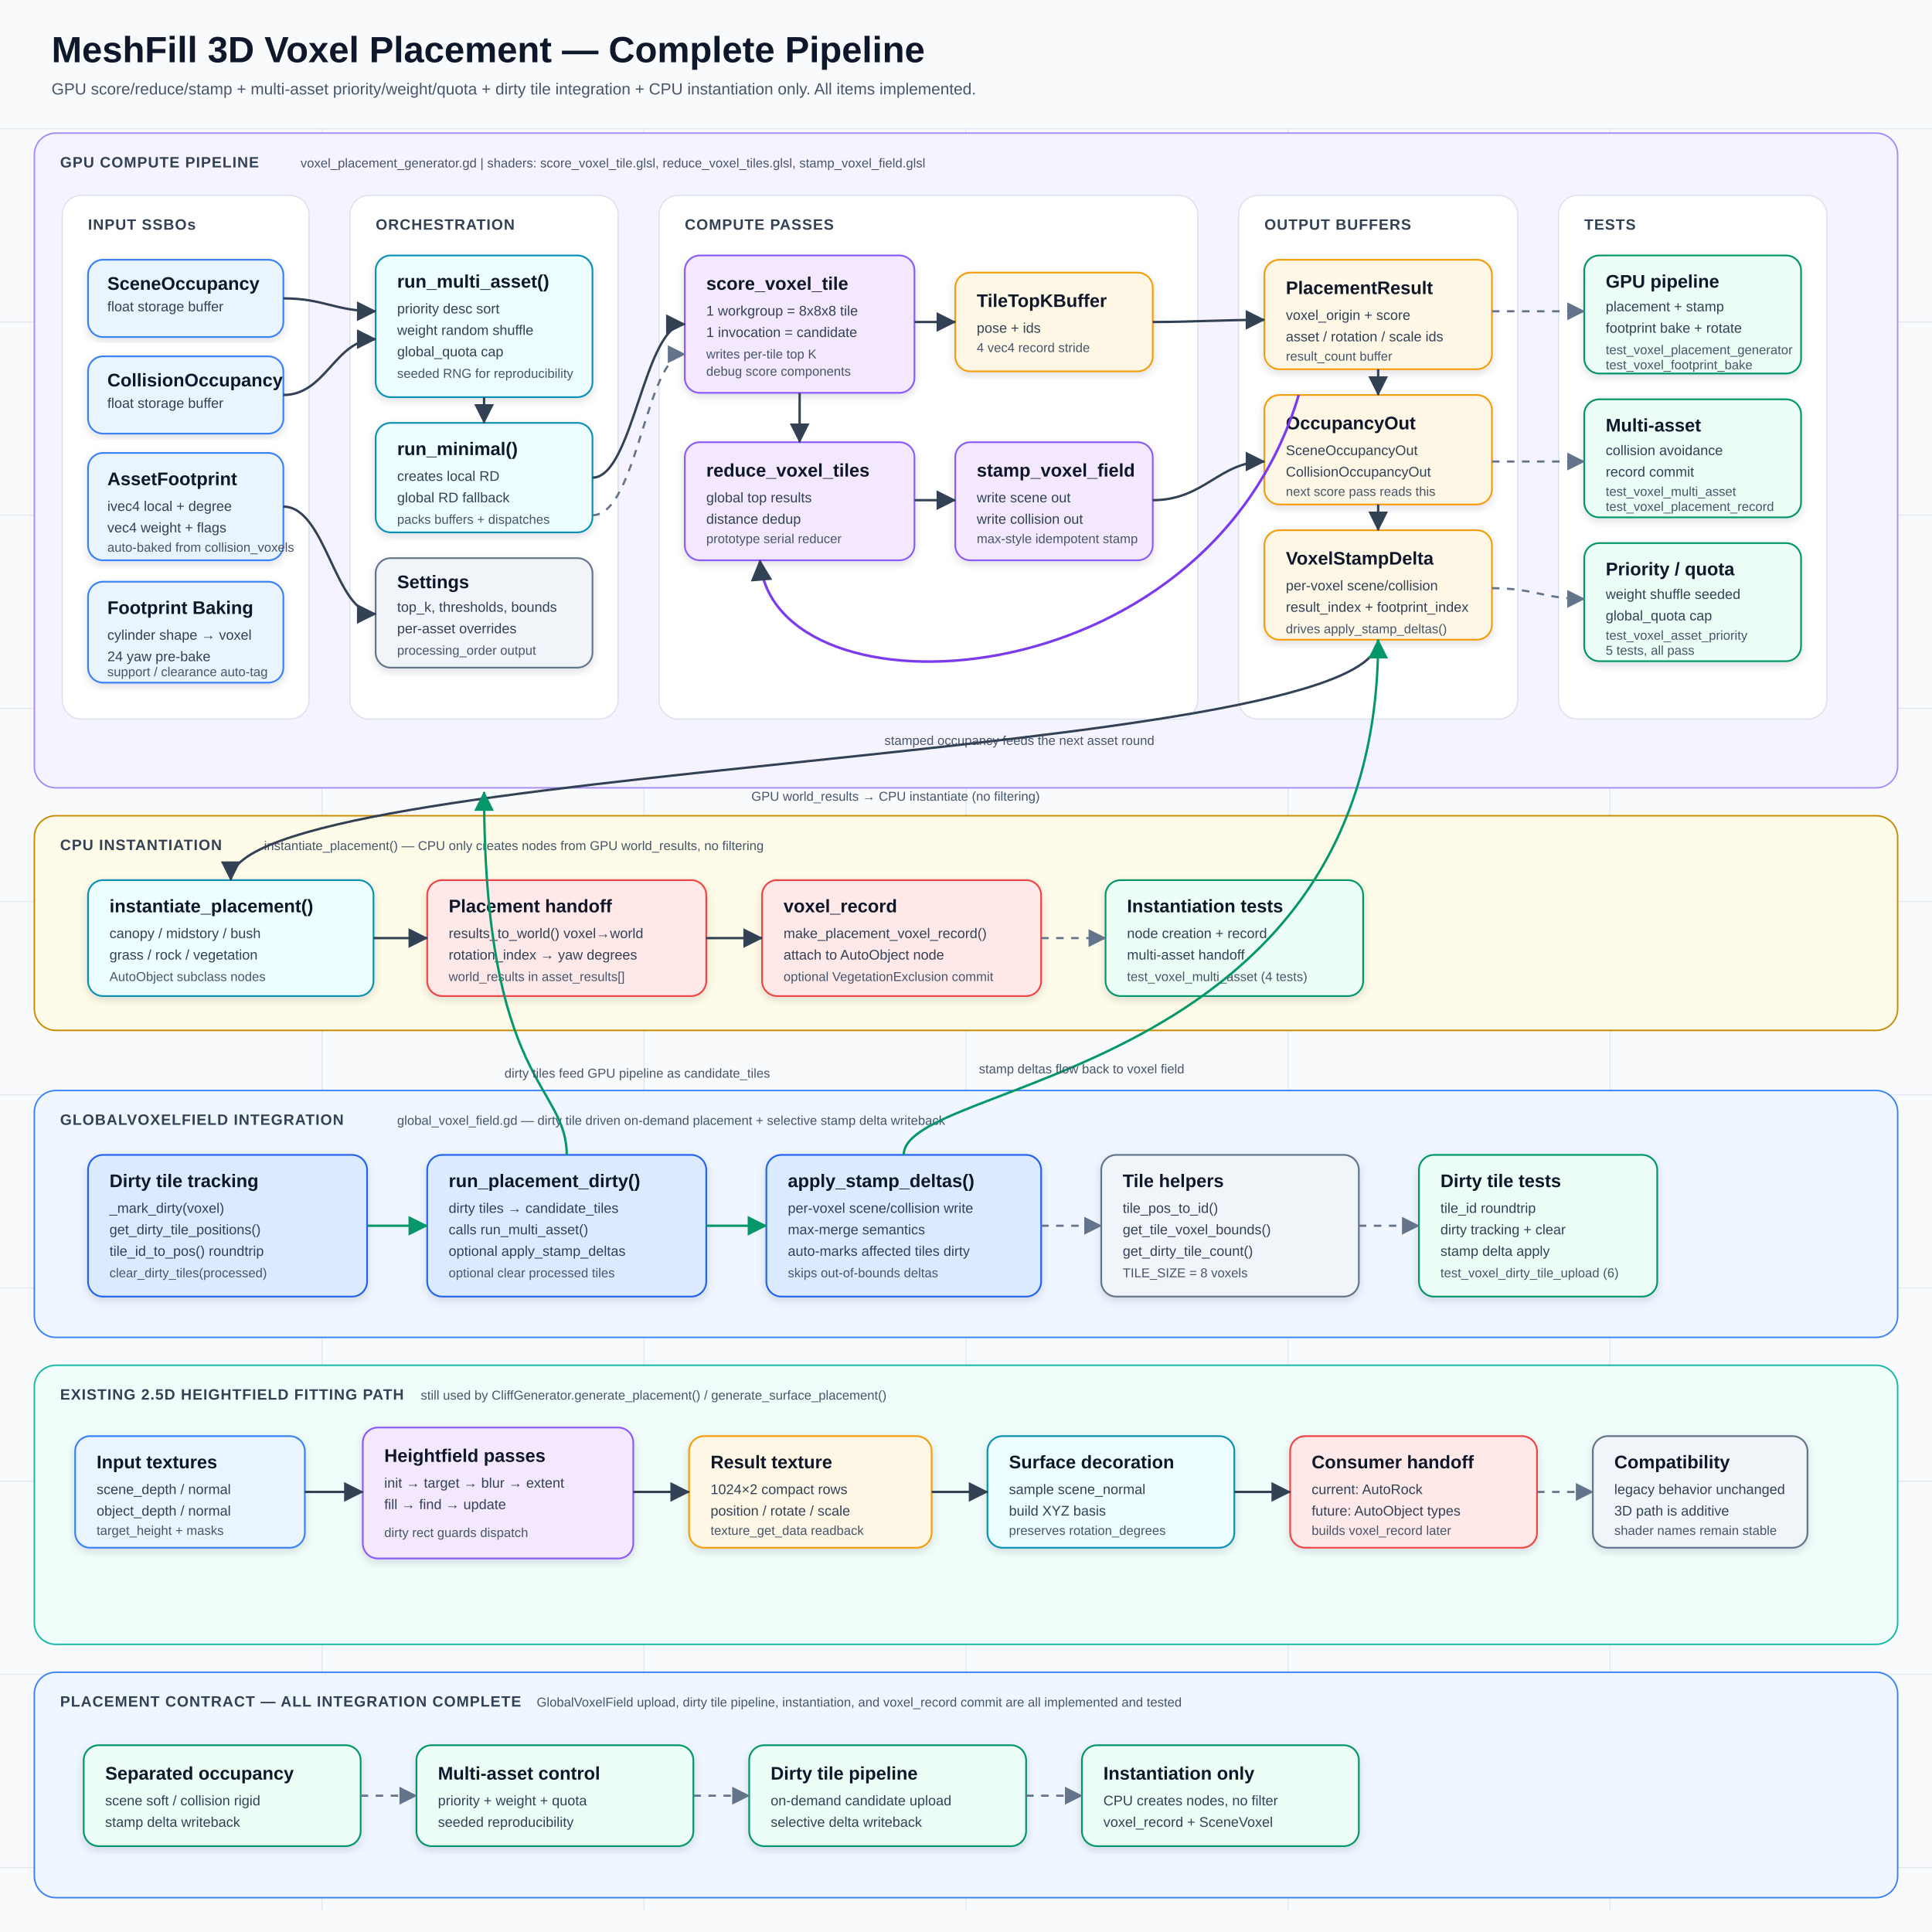
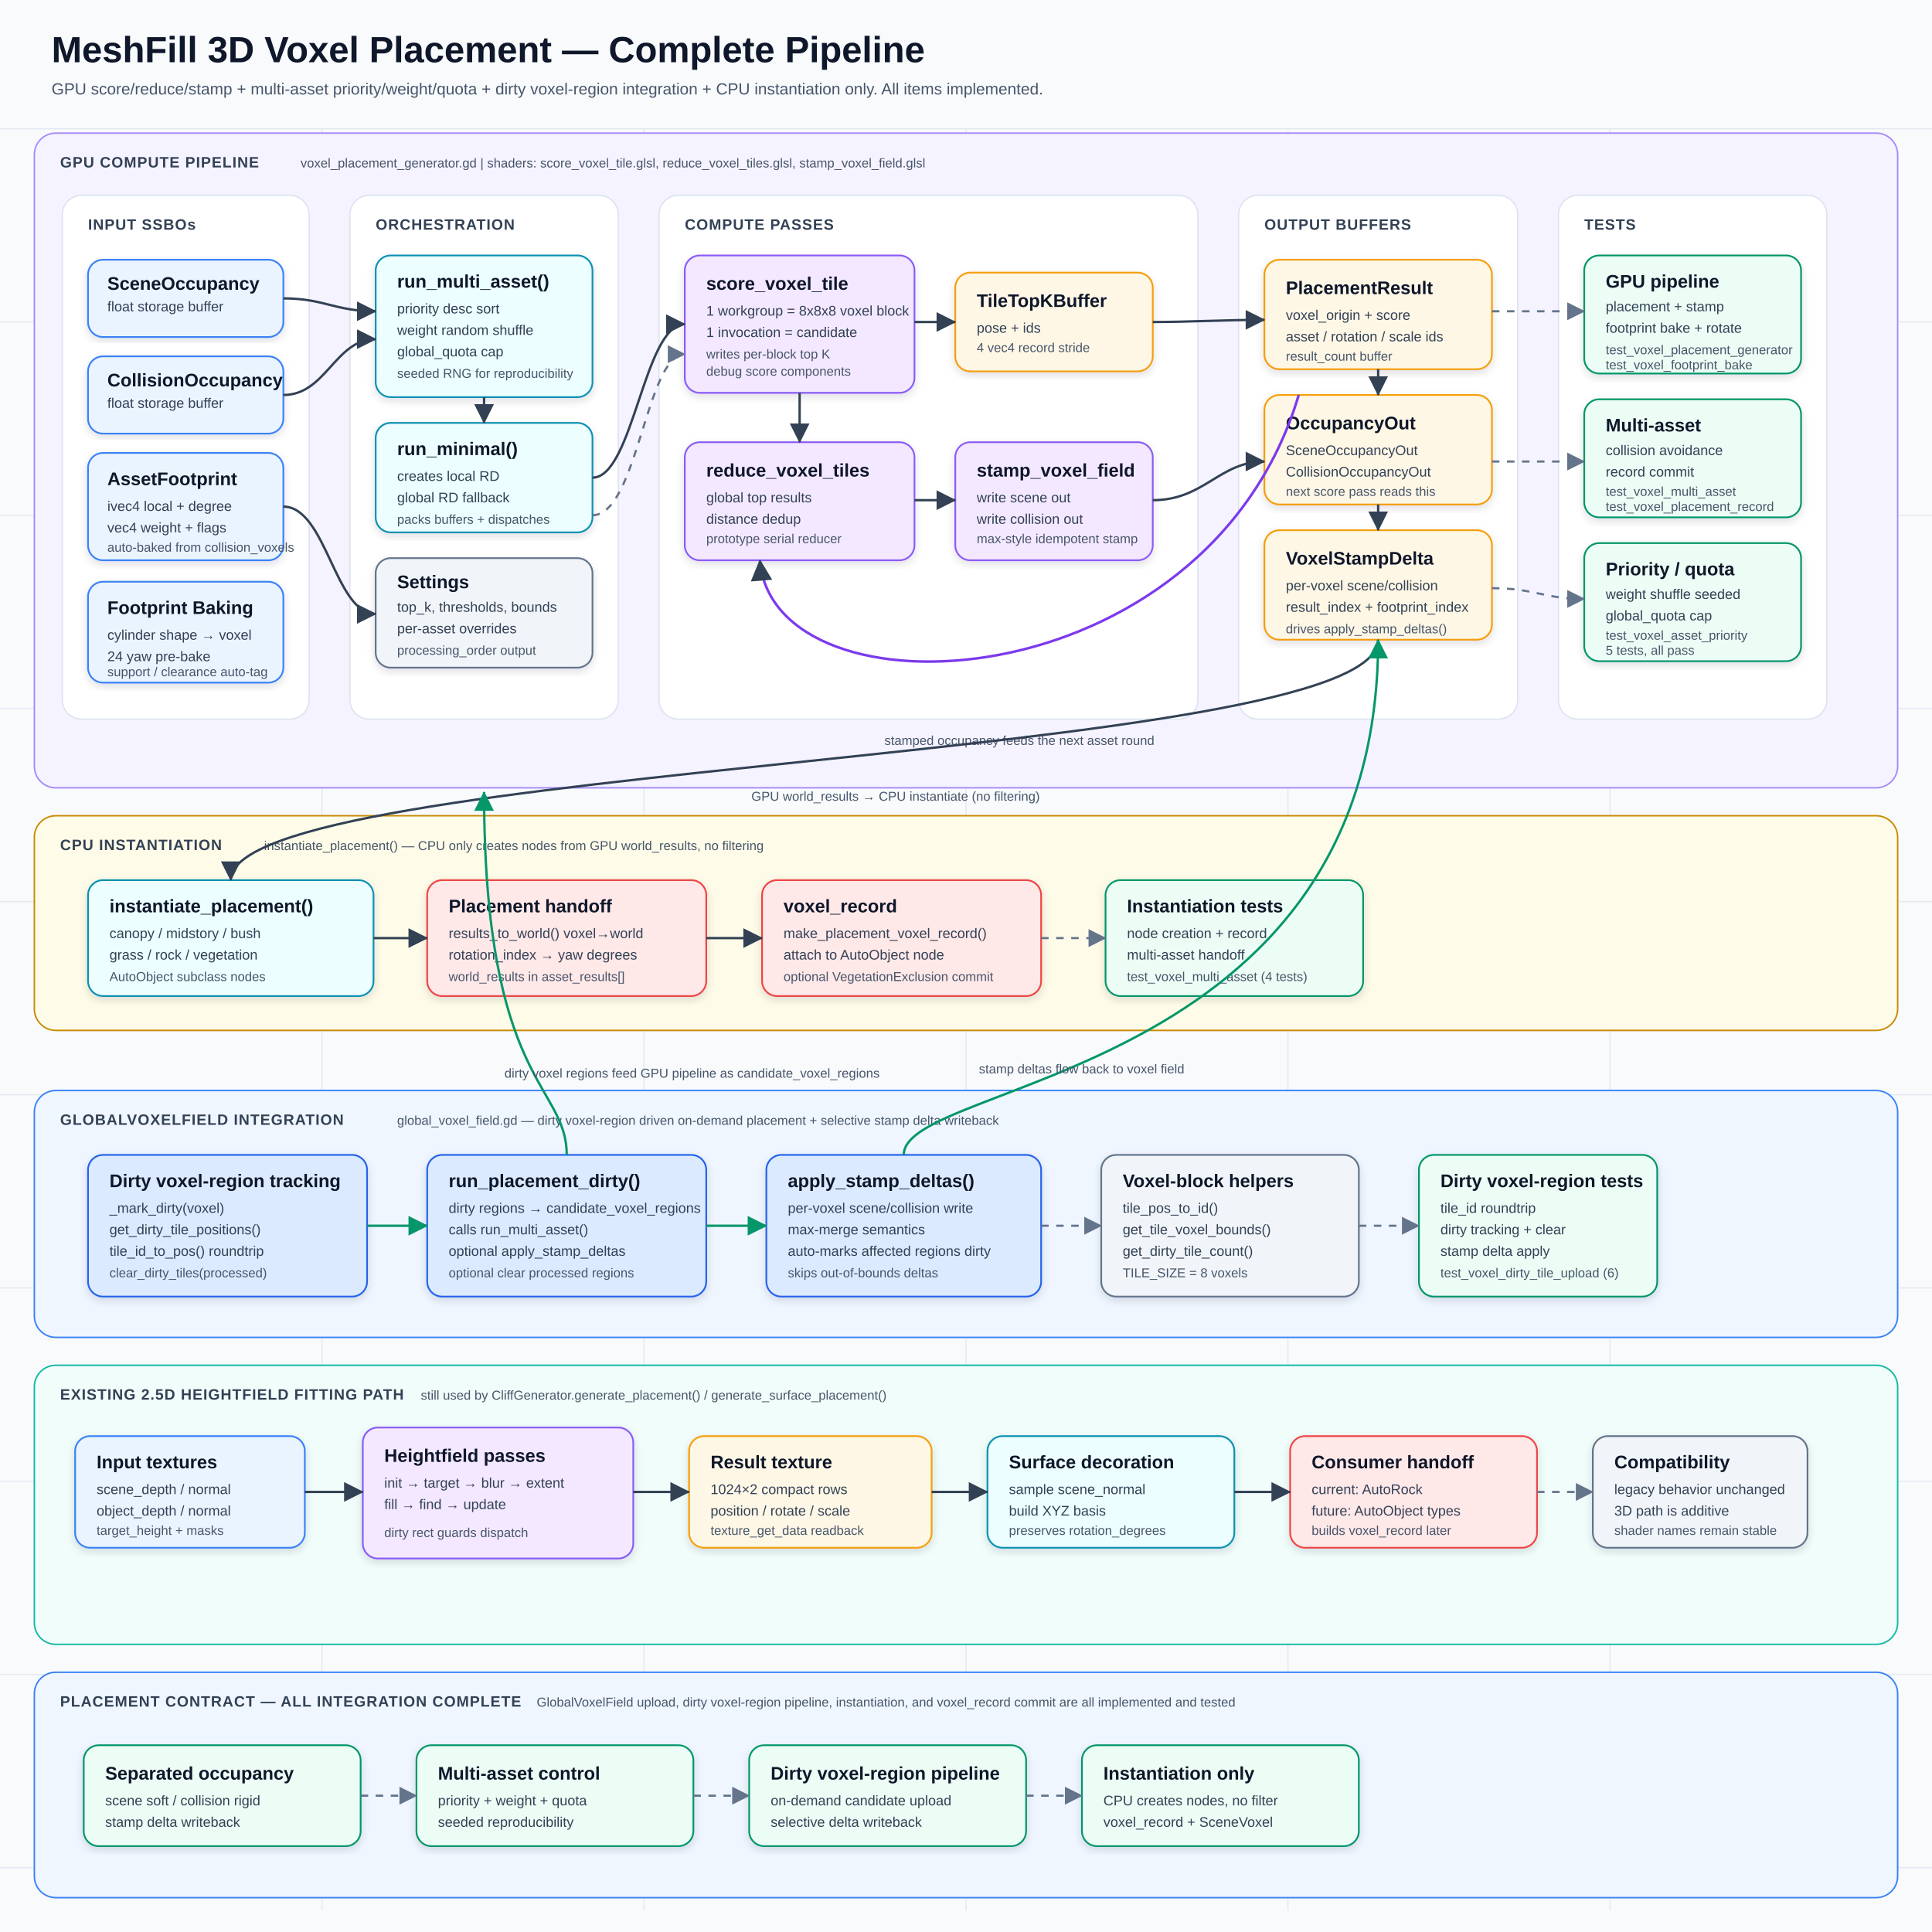
<svg xmlns="http://www.w3.org/2000/svg" width="1800" height="1800" viewBox="0 0 1800 1800" role="img" aria-labelledby="title desc">
  <defs>
    <marker id="arrow" viewBox="0 0 12 12" refX="10.5" refY="6" markerWidth="10" markerHeight="10" orient="auto">
      <path d="M1,1 L11,6 L1,11 Z" fill="#334155" />
    </marker>
    <marker id="arrow-soft" viewBox="0 0 12 12" refX="10.5" refY="6" markerWidth="10" markerHeight="10" orient="auto">
      <path d="M1,1 L11,6 L1,11 Z" fill="#64748b" />
    </marker>
    <marker id="arrow-green" viewBox="0 0 12 12" refX="10.5" refY="6" markerWidth="10" markerHeight="10" orient="auto">
      <path d="M1,1 L11,6 L1,11 Z" fill="#059669" />
    </marker>
    <filter id="shadow" x="-8%" y="-8%" width="116%" height="116%">
      <feDropShadow dx="0" dy="3" stdDeviation="4" flood-color="#0f172a" flood-opacity="0.13" />
    </filter>
    <style>
      .bg { fill: #f8fafc; }
      .grid { stroke: #e2e8f0; stroke-width: 1; }
      .title { fill: #0f172a; font: 700 34px "Microsoft YaHei", "Segoe UI", Arial, sans-serif; }
      .subtitle { fill: #475569; font: 15px "Microsoft YaHei", "Segoe UI", Arial, sans-serif; }
      .section-title { fill: #334155; font: 700 14px "Microsoft YaHei", "Segoe UI", Arial, sans-serif; letter-spacing: .05em; }
      .label { fill: #0f172a; font: 700 17px "Microsoft YaHei", "Segoe UI", Arial, sans-serif; }
      .small { fill: #334155; font: 13px "Microsoft YaHei", "Segoe UI", Arial, sans-serif; }
      .tiny { fill: #475569; font: 12px "Microsoft YaHei", "Segoe UI", Arial, sans-serif; }
      .node { stroke-width: 1.6; filter: url(#shadow); }
      .entry { fill: #eaf4ff; stroke: #3b82f6; }
      .driver { fill: #ecfeff; stroke: #0891b2; }
      .gpu { fill: #f3e8ff; stroke: #8b5cf6; }
      .buffer { fill: #fff7e6; stroke: #f59e0b; }
      .record { fill: #ffe8e8; stroke: #ef4444; }
      .contract { fill: #ecfdf5; stroke: #059669; }
      .support { fill: #f1f5f9; stroke: #64748b; }
      .field { fill: #dbeafe; stroke: #2563eb; }
      .lane { fill: #ffffff; stroke: #dbe3ef; stroke-width: 1.2; }
      .band3d { fill: #f5f3ff; stroke: #a78bfa; stroke-width: 1.4; }
      .band-post { fill: #fefce8; stroke: #ca8a04; stroke-width: 1.4; }
      .band-field { fill: #eff6ff; stroke: #3b82f6; stroke-width: 1.4; }
      .band2d { fill: #f0fdfa; stroke: #14b8a6; stroke-width: 1.4; }
      .edge { stroke: #334155; stroke-width: 2.2; fill: none; marker-end: url(#arrow); }
      .edge-soft { stroke: #64748b; stroke-width: 2; fill: none; marker-end: url(#arrow-soft); stroke-dasharray: 7 7; }
      .edge-loop { stroke: #7c3aed; stroke-width: 2.4; fill: none; marker-end: url(#arrow); }
      .edge-green { stroke: #059669; stroke-width: 2.2; fill: none; marker-end: url(#arrow-green); }
    </style>
  </defs>
  <rect class="bg" width="1800" height="1800" />
  <path class="grid" d="M0 120H1800M0 300H1800M0 480H1800M0 660H1800M0 840H1800M0 1020H1800M0 1200H1800M0 1380H1800M0 1560H1800M0 1740H1800" />
  <path class="grid" d="M300 120V1780M600 120V1780M900 120V1780M1200 120V1780M1500 120V1780" />
  <text class="title" x="48" y="58">MeshFill 3D Voxel Placement — Complete Pipeline</text>
-   <text class="subtitle" x="48" y="88">GPU score/reduce/stamp + multi-asset priority/weight/quota + dirty tile integration + CPU instantiation only. All items implemented.</text>
+   <text class="subtitle" x="48" y="88">GPU score/reduce/stamp + multi-asset priority/weight/quota + dirty voxel-region integration + CPU instantiation only. All items implemented.</text>
  <rect class="band3d" x="32" y="124" width="1736" height="610" rx="20" ry="20" />
  <text class="section-title" x="56" y="156">GPU COMPUTE PIPELINE</text>
  <text class="tiny" x="280" y="156">voxel_placement_generator.gd | shaders: score_voxel_tile.glsl, reduce_voxel_tiles.glsl, stamp_voxel_field.glsl</text>
  <rect class="lane" x="58" y="182" width="230" height="488" rx="18" ry="18" />
  <rect class="lane" x="326" y="182" width="250" height="488" rx="18" ry="18" />
  <rect class="lane" x="614" y="182" width="502" height="488" rx="18" ry="18" />
  <rect class="lane" x="1154" y="182" width="260" height="488" rx="18" ry="18" />
  <rect class="lane" x="1452" y="182" width="250" height="488" rx="18" ry="18" />
  <text class="section-title" x="82" y="214">INPUT SSBOs</text>
  <text class="section-title" x="350" y="214">ORCHESTRATION</text>
  <text class="section-title" x="638" y="214">COMPUTE PASSES</text>
  <text class="section-title" x="1178" y="214">OUTPUT BUFFERS</text>
  <text class="section-title" x="1476" y="214">TESTS</text>
  <rect class="node entry" x="82" y="242" width="182" height="72" rx="14" ry="14" />
  <text class="label" x="100" y="270">SceneOccupancy</text>
  <text class="small" x="100" y="290">float storage buffer</text>
  <rect class="node entry" x="82" y="332" width="182" height="72" rx="14" ry="14" />
  <text class="label" x="100" y="360">CollisionOccupancy</text>
  <text class="small" x="100" y="380">float storage buffer</text>
  <rect class="node entry" x="82" y="422" width="182" height="100" rx="14" ry="14" />
  <text class="label" x="100" y="452">AssetFootprint</text>
  <text class="small" x="100" y="476">ivec4 local + degree</text>
  <text class="small" x="100" y="496">vec4 weight + flags</text>
  <text class="tiny" x="100" y="514">auto-baked from collision_voxels</text>
  <rect class="node entry" x="82" y="542" width="182" height="94" rx="14" ry="14" />
  <text class="label" x="100" y="572">Footprint Baking</text>
  <text class="small" x="100" y="596">cylinder shape → voxel</text>
  <text class="small" x="100" y="616">24 yaw pre-bake</text>
  <text class="tiny" x="100" y="630">support / clearance auto-tag</text>
  <rect class="node driver" x="350" y="238" width="202" height="132" rx="14" ry="14" />
  <text class="label" x="370" y="268">run_multi_asset()</text>
  <text class="small" x="370" y="292">priority desc sort</text>
  <text class="small" x="370" y="312">weight random shuffle</text>
  <text class="small" x="370" y="332">global_quota cap</text>
  <text class="tiny" x="370" y="352">seeded RNG for reproducibility</text>
  <rect class="node driver" x="350" y="394" width="202" height="102" rx="14" ry="14" />
  <text class="label" x="370" y="424">run_minimal()</text>
  <text class="small" x="370" y="448">creates local RD</text>
  <text class="small" x="370" y="468">global RD fallback</text>
  <text class="tiny" x="370" y="488">packs buffers + dispatches</text>
  <rect class="node support" x="350" y="520" width="202" height="102" rx="14" ry="14" />
  <text class="label" x="370" y="548">Settings</text>
  <text class="small" x="370" y="570">top_k, thresholds, bounds</text>
  <text class="small" x="370" y="590">per-asset overrides</text>
  <text class="tiny" x="370" y="610">processing_order output</text>
  <rect class="node gpu" x="638" y="238" width="214" height="128" rx="14" ry="14" />
  <text class="label" x="658" y="270">score_voxel_tile</text>
-   <text class="small" x="658" y="294">1 workgroup = 8x8x8 tile</text>
+   <text class="small" x="658" y="294">1 workgroup = 8x8x8 voxel block</text>
  <text class="small" x="658" y="314">1 invocation = candidate</text>
-   <text class="tiny" x="658" y="334">writes per-tile top K</text>
+   <text class="tiny" x="658" y="334">writes per-block top K</text>
  <text class="tiny" x="658" y="350">debug score components</text>
  <rect class="node buffer" x="890" y="254" width="184" height="92" rx="14" ry="14" />
  <text class="label" x="910" y="286">TileTopKBuffer</text>
  <text class="small" x="910" y="310">pose + ids</text>
  <text class="tiny" x="910" y="328">4 vec4 record stride</text>
  <rect class="node gpu" x="638" y="412" width="214" height="110" rx="14" ry="14" />
  <text class="label" x="658" y="444">reduce_voxel_tiles</text>
  <text class="small" x="658" y="468">global top results</text>
  <text class="small" x="658" y="488">distance dedup</text>
  <text class="tiny" x="658" y="506">prototype serial reducer</text>
  <rect class="node gpu" x="890" y="412" width="184" height="110" rx="14" ry="14" />
  <text class="label" x="910" y="444">stamp_voxel_field</text>
  <text class="small" x="910" y="468">write scene out</text>
  <text class="small" x="910" y="488">write collision out</text>
  <text class="tiny" x="910" y="506">max-style idempotent stamp</text>
  <rect class="node buffer" x="1178" y="242" width="212" height="102" rx="14" ry="14" />
  <text class="label" x="1198" y="274">PlacementResult</text>
  <text class="small" x="1198" y="298">voxel_origin + score</text>
  <text class="small" x="1198" y="318">asset / rotation / scale ids</text>
  <text class="tiny" x="1198" y="336">result_count buffer</text>
  <rect class="node buffer" x="1178" y="368" width="212" height="102" rx="14" ry="14" />
  <text class="label" x="1198" y="400">OccupancyOut</text>
  <text class="small" x="1198" y="424">SceneOccupancyOut</text>
  <text class="small" x="1198" y="444">CollisionOccupancyOut</text>
  <text class="tiny" x="1198" y="462">next score pass reads this</text>
  <rect class="node buffer" x="1178" y="494" width="212" height="102" rx="14" ry="14" />
  <text class="label" x="1198" y="526">VoxelStampDelta</text>
  <text class="small" x="1198" y="550">per-voxel scene/collision</text>
  <text class="small" x="1198" y="570">result_index + footprint_index</text>
  <text class="tiny" x="1198" y="590">drives apply_stamp_deltas()</text>
  <rect class="node contract" x="1476" y="238" width="202" height="110" rx="14" ry="14" />
  <text class="label" x="1496" y="268">GPU pipeline</text>
  <text class="small" x="1496" y="290">placement + stamp</text>
  <text class="small" x="1496" y="310">footprint bake + rotate</text>
  <text class="tiny" x="1496" y="330">test_voxel_placement_generator</text>
  <text class="tiny" x="1496" y="344">test_voxel_footprint_bake</text>
  <rect class="node contract" x="1476" y="372" width="202" height="110" rx="14" ry="14" />
  <text class="label" x="1496" y="402">Multi-asset</text>
  <text class="small" x="1496" y="424">collision avoidance</text>
  <text class="small" x="1496" y="444">record commit</text>
  <text class="tiny" x="1496" y="462">test_voxel_multi_asset</text>
  <text class="tiny" x="1496" y="476">test_voxel_placement_record</text>
  <rect class="node contract" x="1476" y="506" width="202" height="110" rx="14" ry="14" />
  <text class="label" x="1496" y="536">Priority / quota</text>
  <text class="small" x="1496" y="558">weight shuffle seeded</text>
  <text class="small" x="1496" y="578">global_quota cap</text>
  <text class="tiny" x="1496" y="596">test_voxel_asset_priority</text>
  <text class="tiny" x="1496" y="610">5 tests, all pass</text>
  <path class="edge" d="M264 278 C302 278 312 290 350 290" />
  <path class="edge" d="M264 368 C304 368 312 316 350 316" />
  <path class="edge" d="M264 472 C304 472 312 572 350 572" />
  <path class="edge" d="M451 370 V394" />
  <path class="edge" d="M552 445 C590 445 600 302 638 302" />
  <path class="edge-soft" d="M552 480 C594 480 602 330 638 330" />
  <path class="edge" d="M852 300 H890" />
  <path class="edge" d="M1074 300 C1110 300 1140 298 1178 298" />
  <path class="edge" d="M745 366 V412" />
  <path class="edge" d="M852 466 H890" />
  <path class="edge" d="M1074 466 C1122 466 1136 430 1178 430" />
  <path class="edge" d="M1284 344 V368" />
  <path class="edge" d="M1284 470 V494" />
  <path class="edge-soft" d="M1390 290 C1424 290 1438 290 1476 290" />
  <path class="edge-soft" d="M1390 430 C1430 430 1438 430 1476 430" />
  <path class="edge-soft" d="M1390 548 C1430 548 1438 558 1476 558" />
  <path class="edge-loop" d="M1210 368 C1124 656 720 674 708 522" />
  <text class="tiny" x="824" y="694">stamped occupancy feeds the next asset round</text>
  <rect class="band-post" x="32" y="760" width="1736" height="200" rx="20" ry="20" />
  <text class="section-title" x="56" y="792">CPU INSTANTIATION</text>
  <text class="tiny" x="246" y="792">instantiate_placement() — CPU only creates nodes from GPU world_results, no filtering</text>
  <rect class="node driver" x="82" y="820" width="266" height="108" rx="14" ry="14" />
  <text class="label" x="102" y="850">instantiate_placement()</text>
  <text class="small" x="102" y="874">canopy / midstory / bush</text>
  <text class="small" x="102" y="894">grass / rock / vegetation</text>
  <text class="tiny" x="102" y="914">AutoObject subclass nodes</text>
  <rect class="node record" x="398" y="820" width="260" height="108" rx="14" ry="14" />
  <text class="label" x="418" y="850">Placement handoff</text>
  <text class="small" x="418" y="874">results_to_world() voxel→world</text>
  <text class="small" x="418" y="894">rotation_index → yaw degrees</text>
  <text class="tiny" x="418" y="914">world_results in asset_results[]</text>
  <rect class="node record" x="710" y="820" width="260" height="108" rx="14" ry="14" />
  <text class="label" x="730" y="850">voxel_record</text>
  <text class="small" x="730" y="874">make_placement_voxel_record()</text>
  <text class="small" x="730" y="894">attach to AutoObject node</text>
  <text class="tiny" x="730" y="914">optional VegetationExclusion commit</text>
  <rect class="node contract" x="1030" y="820" width="240" height="108" rx="14" ry="14" />
  <text class="label" x="1050" y="850">Instantiation tests</text>
  <text class="small" x="1050" y="874">node creation + record</text>
  <text class="small" x="1050" y="894">multi-asset handoff</text>
  <text class="tiny" x="1050" y="914">test_voxel_multi_asset (4 tests)</text>
  <path class="edge" d="M348 874 H398" />
  <path class="edge" d="M658 874 H710" />
  <path class="edge-soft" d="M970 874 H1030" />
  <path class="edge" d="M1284 596 C1284 710 215 710 215 820" />
  <text class="tiny" x="700" y="746">GPU world_results → CPU instantiate (no filtering)</text>
  <rect class="band-field" x="32" y="1016" width="1736" height="230" rx="20" ry="20" />
  <text class="section-title" x="56" y="1048">GLOBALVOXELFIELD INTEGRATION</text>
-   <text class="tiny" x="370" y="1048">global_voxel_field.gd — dirty tile driven on-demand placement + selective stamp delta writeback</text>
+   <text class="tiny" x="370" y="1048">global_voxel_field.gd — dirty voxel-region driven on-demand placement + selective stamp delta writeback</text>
  <rect class="node field" x="82" y="1076" width="260" height="132" rx="14" ry="14" />
-   <text class="label" x="102" y="1106">Dirty tile tracking</text>
+   <text class="label" x="102" y="1106">Dirty voxel-region tracking</text>
  <text class="small" x="102" y="1130">_mark_dirty(voxel)</text>
  <text class="small" x="102" y="1150">get_dirty_tile_positions()</text>
  <text class="small" x="102" y="1170">tile_id_to_pos() roundtrip</text>
  <text class="tiny" x="102" y="1190">clear_dirty_tiles(processed)</text>
  <rect class="node field" x="398" y="1076" width="260" height="132" rx="14" ry="14" />
  <text class="label" x="418" y="1106">run_placement_dirty()</text>
-   <text class="small" x="418" y="1130">dirty tiles → candidate_tiles</text>
+   <text class="small" x="418" y="1130">dirty regions → candidate_voxel_regions</text>
  <text class="small" x="418" y="1150">calls run_multi_asset()</text>
  <text class="small" x="418" y="1170">optional apply_stamp_deltas</text>
-   <text class="tiny" x="418" y="1190">optional clear processed tiles</text>
+   <text class="tiny" x="418" y="1190">optional clear processed regions</text>
  <rect class="node field" x="714" y="1076" width="256" height="132" rx="14" ry="14" />
  <text class="label" x="734" y="1106">apply_stamp_deltas()</text>
  <text class="small" x="734" y="1130">per-voxel scene/collision write</text>
  <text class="small" x="734" y="1150">max-merge semantics</text>
-   <text class="small" x="734" y="1170">auto-marks affected tiles dirty</text>
+   <text class="small" x="734" y="1170">auto-marks affected regions dirty</text>
  <text class="tiny" x="734" y="1190">skips out-of-bounds deltas</text>
  <rect class="node support" x="1026" y="1076" width="240" height="132" rx="14" ry="14" />
-   <text class="label" x="1046" y="1106">Tile helpers</text>
+   <text class="label" x="1046" y="1106">Voxel-block helpers</text>
  <text class="small" x="1046" y="1130">tile_pos_to_id()</text>
  <text class="small" x="1046" y="1150">get_tile_voxel_bounds()</text>
  <text class="small" x="1046" y="1170">get_dirty_tile_count()</text>
  <text class="tiny" x="1046" y="1190">TILE_SIZE = 8 voxels</text>
  <rect class="node contract" x="1322" y="1076" width="222" height="132" rx="14" ry="14" />
-   <text class="label" x="1342" y="1106">Dirty tile tests</text>
+   <text class="label" x="1342" y="1106">Dirty voxel-region tests</text>
  <text class="small" x="1342" y="1130">tile_id roundtrip</text>
  <text class="small" x="1342" y="1150">dirty tracking + clear</text>
  <text class="small" x="1342" y="1170">stamp delta apply</text>
  <text class="tiny" x="1342" y="1190">test_voxel_dirty_tile_upload (6)</text>
  <path class="edge-green" d="M342 1142 H398" />
  <path class="edge-green" d="M658 1142 H714" />
  <path class="edge-soft" d="M970 1142 H1026" />
  <path class="edge-soft" d="M1266 1142 H1322" />
  <path class="edge-green" d="M528 1076 C528 1010 451 1010 451 738" />
-   <text class="tiny" x="470" y="1004">dirty tiles feed GPU pipeline as candidate_tiles</text>
+   <text class="tiny" x="470" y="1004">dirty voxel regions feed GPU pipeline as candidate_voxel_regions</text>
  <path class="edge-green" d="M842 1076 C842 1006 1284 1006 1284 596" />
  <text class="tiny" x="912" y="1000">stamp deltas flow back to voxel field</text>
  <rect class="band2d" x="32" y="1272" width="1736" height="260" rx="20" ry="20" />
  <text class="section-title" x="56" y="1304">EXISTING 2.5D HEIGHTFIELD FITTING PATH</text>
  <text class="tiny" x="392" y="1304">still used by CliffGenerator.generate_placement() / generate_surface_placement()</text>
  <rect class="node entry" x="70" y="1338" width="214" height="104" rx="14" ry="14" />
  <text class="label" x="90" y="1368">Input textures</text>
  <text class="small" x="90" y="1392">scene_depth / normal</text>
  <text class="small" x="90" y="1412">object_depth / normal</text>
  <text class="tiny" x="90" y="1430">target_height + masks</text>
  <rect class="node gpu" x="338" y="1330" width="252" height="122" rx="14" ry="14" />
  <text class="label" x="358" y="1362">Heightfield passes</text>
  <text class="small" x="358" y="1386">init → target → blur → extent</text>
  <text class="small" x="358" y="1406">fill → find → update</text>
  <text class="tiny" x="358" y="1432">dirty rect guards dispatch</text>
  <rect class="node buffer" x="642" y="1338" width="226" height="104" rx="14" ry="14" />
  <text class="label" x="662" y="1368">Result texture</text>
  <text class="small" x="662" y="1392">1024×2 compact rows</text>
  <text class="small" x="662" y="1412">position / rotate / scale</text>
  <text class="tiny" x="662" y="1430">texture_get_data readback</text>
  <rect class="node driver" x="920" y="1338" width="230" height="104" rx="14" ry="14" />
  <text class="label" x="940" y="1368">Surface decoration</text>
  <text class="small" x="940" y="1392">sample scene_normal</text>
  <text class="small" x="940" y="1412">build XYZ basis</text>
  <text class="tiny" x="940" y="1430">preserves rotation_degrees</text>
  <rect class="node record" x="1202" y="1338" width="230" height="104" rx="14" ry="14" />
  <text class="label" x="1222" y="1368">Consumer handoff</text>
  <text class="small" x="1222" y="1392">current: AutoRock</text>
  <text class="small" x="1222" y="1412">future: AutoObject types</text>
  <text class="tiny" x="1222" y="1430">builds voxel_record later</text>
  <rect class="node support" x="1484" y="1338" width="200" height="104" rx="14" ry="14" />
  <text class="label" x="1504" y="1368">Compatibility</text>
  <text class="small" x="1504" y="1392">legacy behavior unchanged</text>
  <text class="small" x="1504" y="1412">3D path is additive</text>
  <text class="tiny" x="1504" y="1430">shader names remain stable</text>
  <path class="edge" d="M284 1390 H338" />
  <path class="edge" d="M590 1390 H642" />
  <path class="edge" d="M868 1390 H920" />
  <path class="edge" d="M1150 1390 H1202" />
  <path class="edge-soft" d="M1432 1390 H1484" />
  <rect class="band-field" x="32" y="1558" width="1736" height="210" rx="20" ry="20" />
  <text class="section-title" x="56" y="1590">PLACEMENT CONTRACT — ALL INTEGRATION COMPLETE</text>
-   <text class="tiny" x="500" y="1590">GlobalVoxelField upload, dirty tile pipeline, instantiation, and voxel_record commit are all implemented and tested</text>
+   <text class="tiny" x="500" y="1590">GlobalVoxelField upload, dirty voxel-region pipeline, instantiation, and voxel_record commit are all implemented and tested</text>
  <rect class="node contract" x="78" y="1626" width="258" height="94" rx="14" ry="14" />
  <text class="label" x="98" y="1658">Separated occupancy</text>
  <text class="small" x="98" y="1682">scene soft / collision rigid</text>
  <text class="small" x="98" y="1702">stamp delta writeback</text>
  <rect class="node contract" x="388" y="1626" width="258" height="94" rx="14" ry="14" />
  <text class="label" x="408" y="1658">Multi-asset control</text>
  <text class="small" x="408" y="1682">priority + weight + quota</text>
  <text class="small" x="408" y="1702">seeded reproducibility</text>
  <rect class="node contract" x="698" y="1626" width="258" height="94" rx="14" ry="14" />
-   <text class="label" x="718" y="1658">Dirty tile pipeline</text>
+   <text class="label" x="718" y="1658">Dirty voxel-region pipeline</text>
  <text class="small" x="718" y="1682">on-demand candidate upload</text>
  <text class="small" x="718" y="1702">selective delta writeback</text>
  <rect class="node contract" x="1008" y="1626" width="258" height="94" rx="14" ry="14" />
  <text class="label" x="1028" y="1658">Instantiation only</text>
  <text class="small" x="1028" y="1682">CPU creates nodes, no filter</text>
  <text class="small" x="1028" y="1702">voxel_record + SceneVoxel</text>
  <path class="edge-soft" d="M336 1673 H388" />
  <path class="edge-soft" d="M646 1673 H698" />
  <path class="edge-soft" d="M956 1673 H1008" />
</svg>
